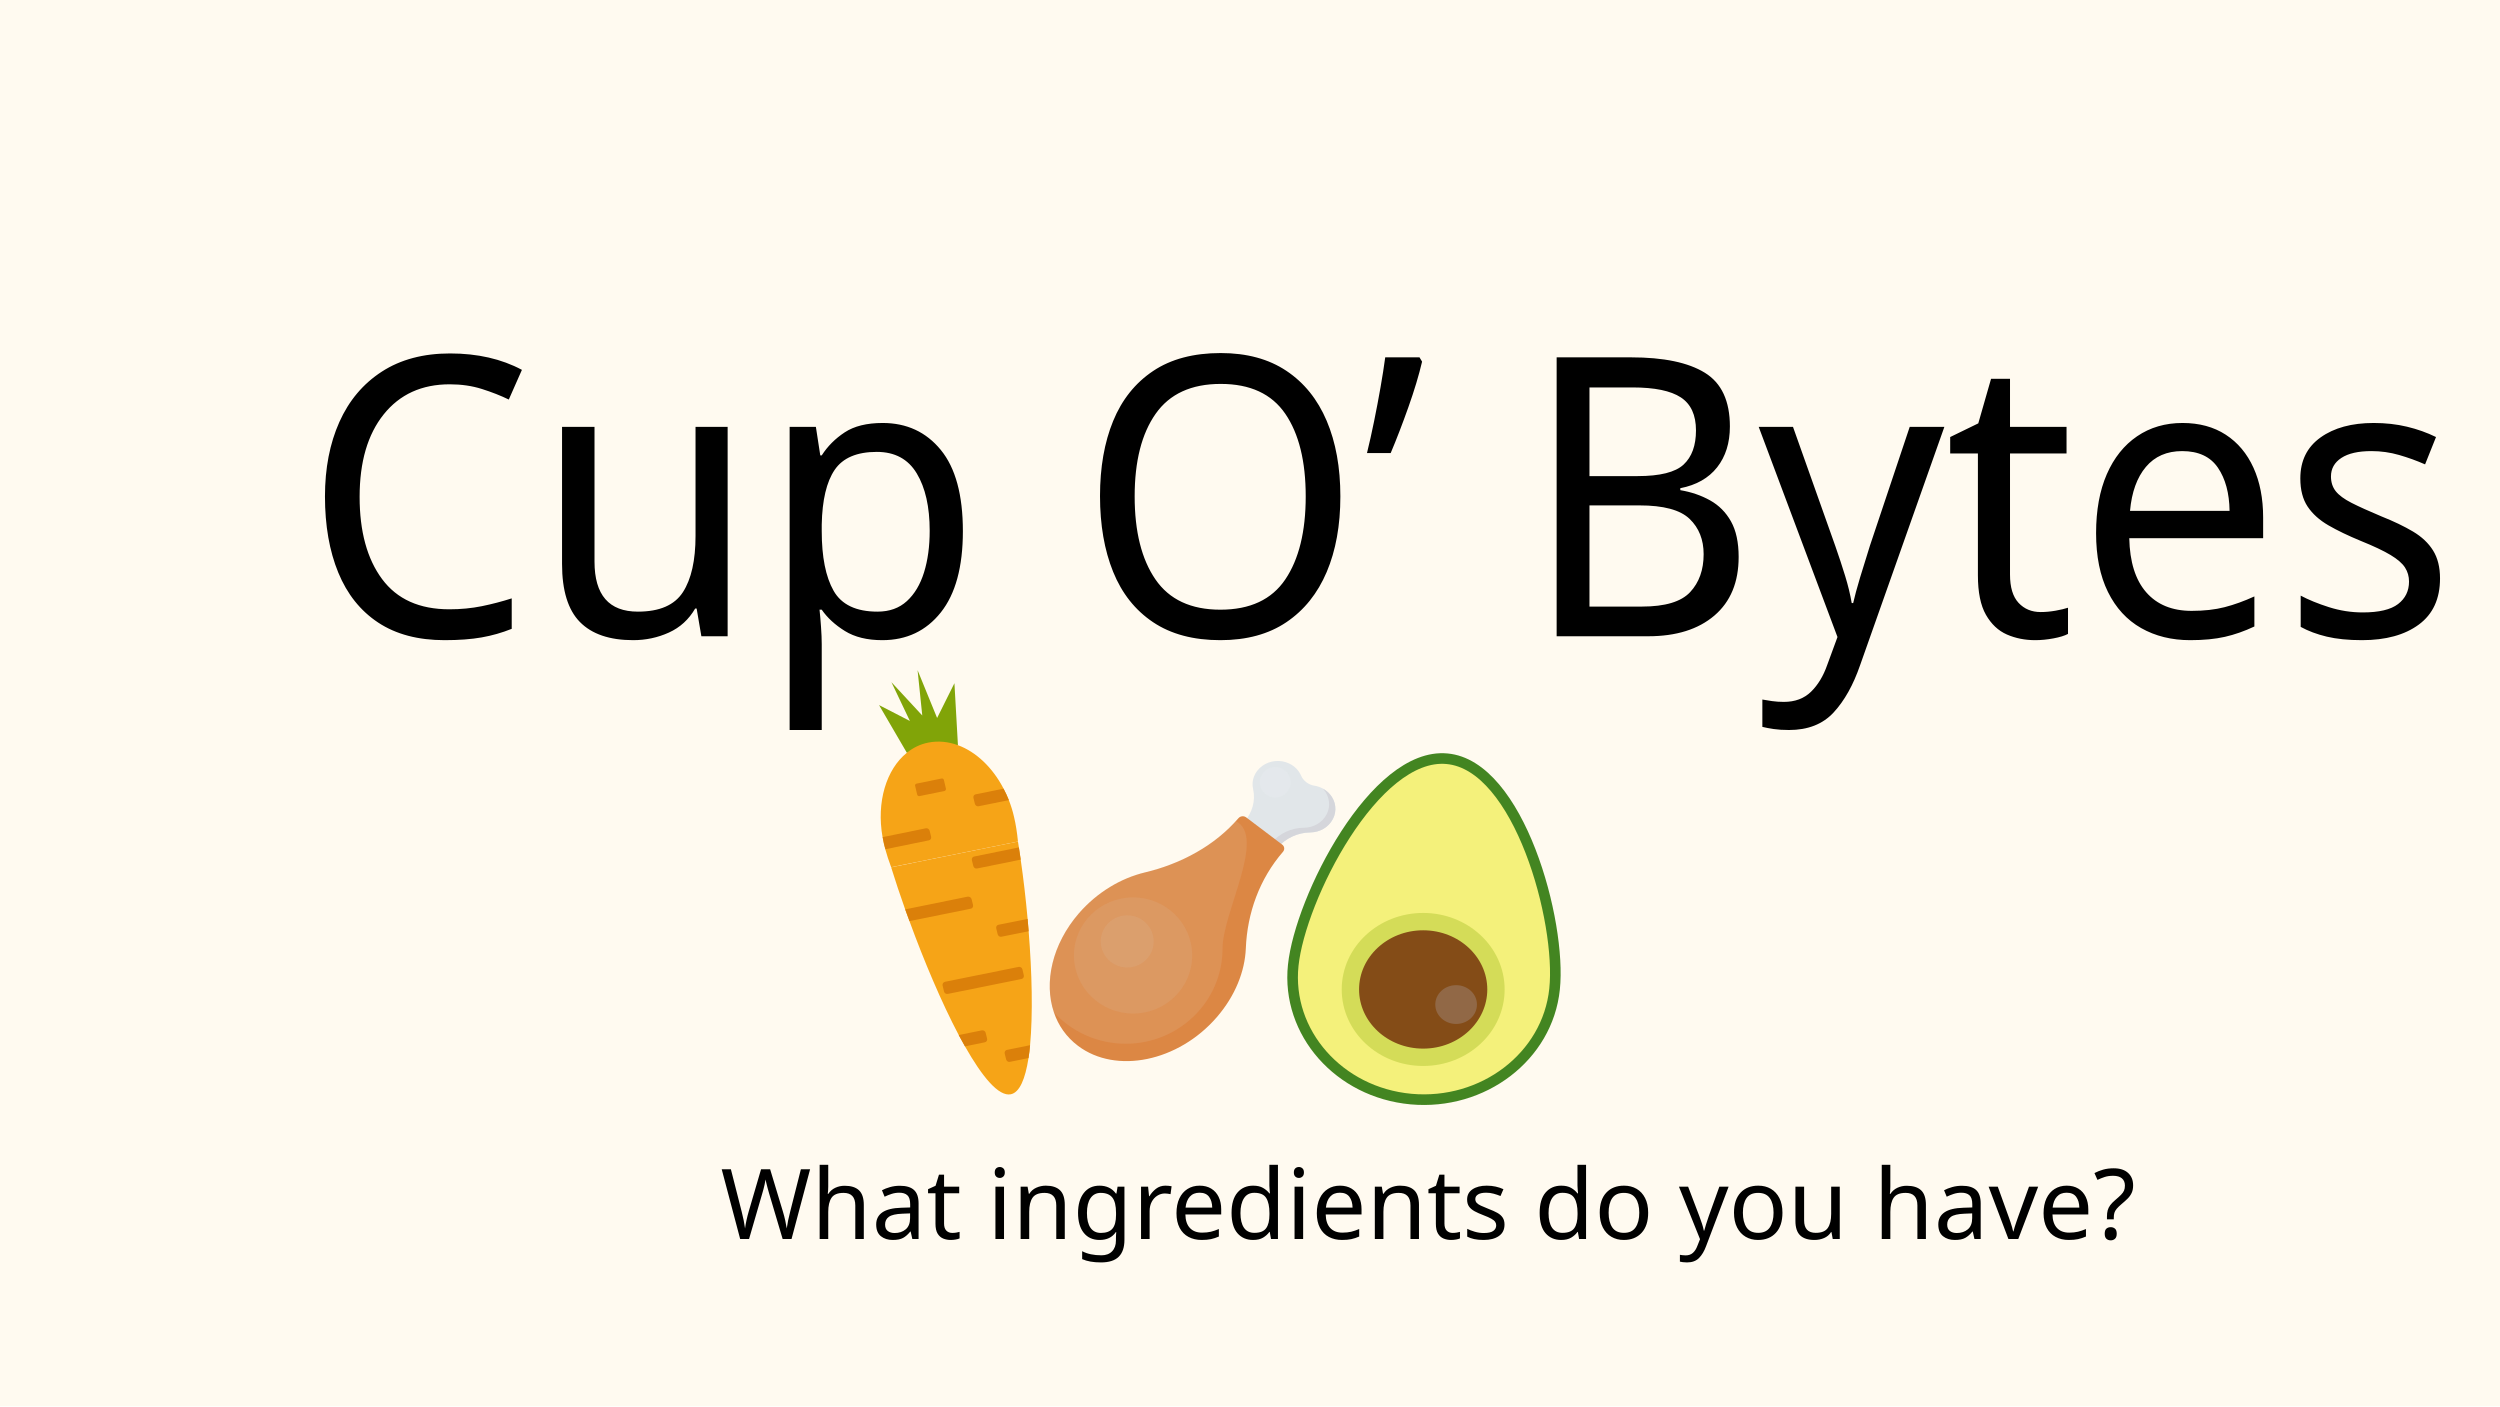
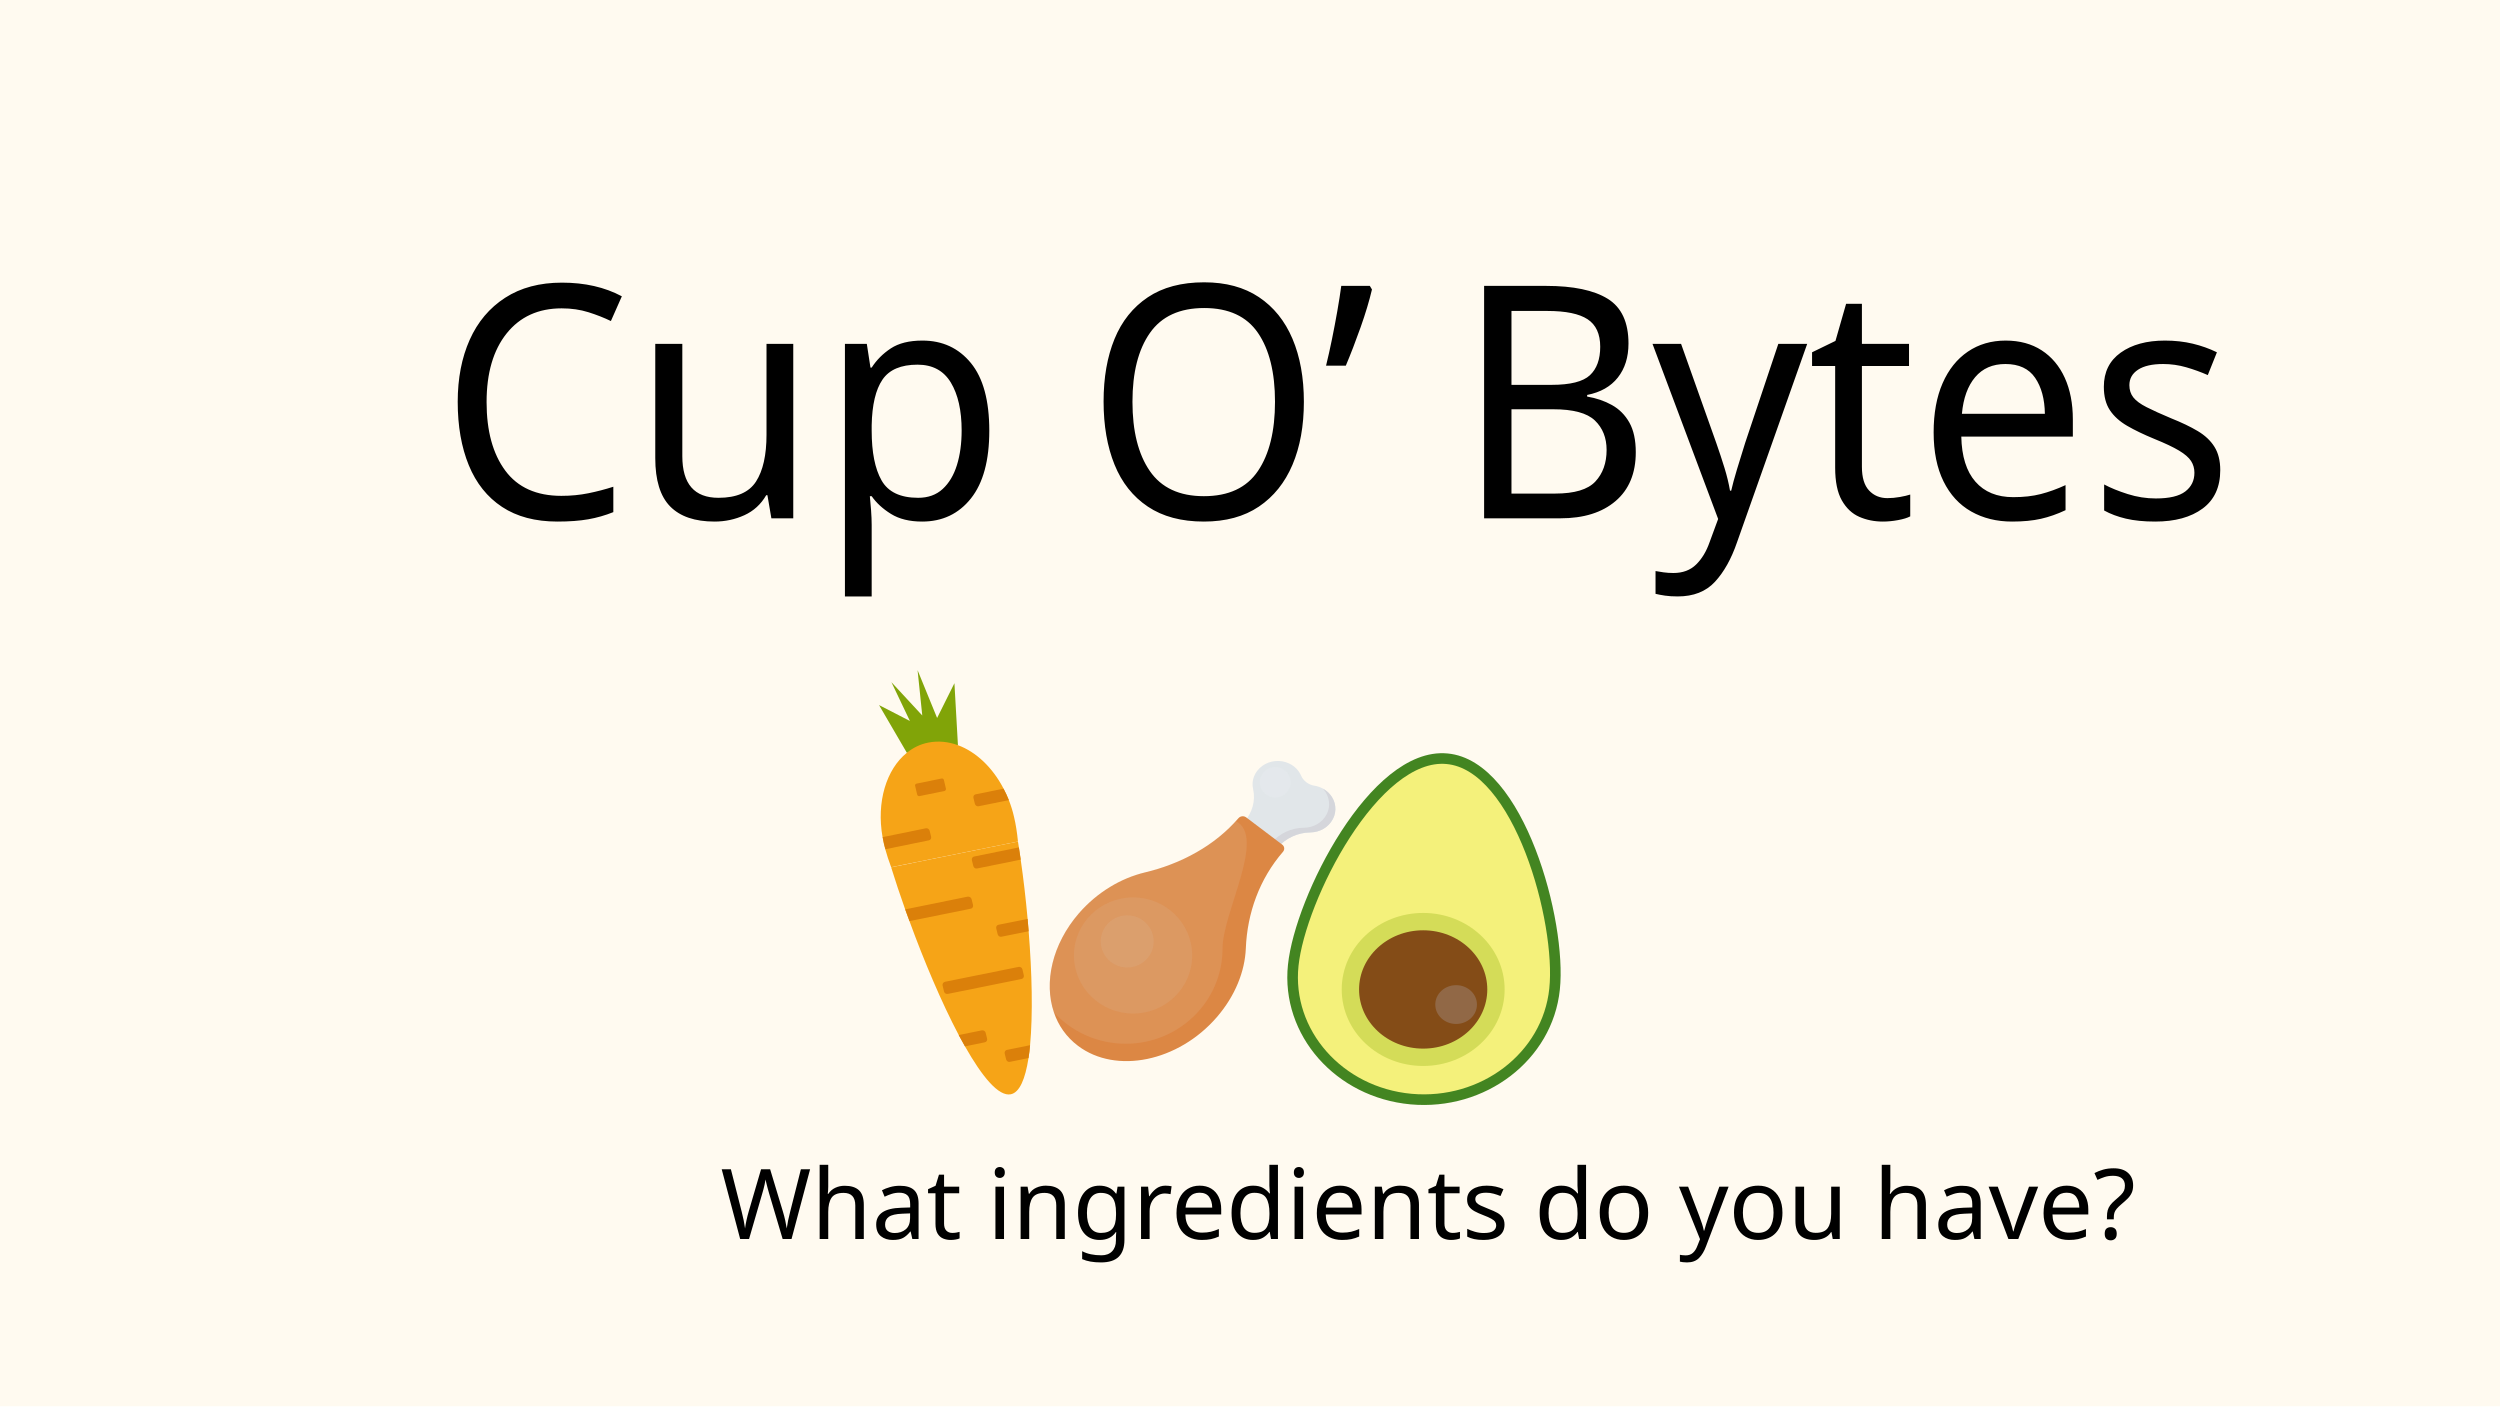
<svg xmlns="http://www.w3.org/2000/svg" version="1.1" id="Layer_1" x="0px" y="0px" viewBox="0 0 1920 1080" style="enable-background:new 0 0 1920 1080;" xml:space="preserve">
  <style type="text/css">
	.st0{fill:none;}
	.st1{fill:#FFFAF0;}
	.st2{fill:#F4F17B;stroke:#438521;stroke-width:8.147;stroke-miterlimit:10;}
	.st3{fill:#844C17;stroke:#D4DC58;stroke-width:13.326;stroke-miterlimit:10;}
	.st4{fill:#916846;}
	.st5{fill:#81A408;}
	.st6{fill:#F6A417;}
	.st7{fill:#DB800A;}
	.st8{fill:#E1E6E9;}
	.st9{fill:#D5D6DB;}
	.st10{fill:#DC8744;}
	.st11{opacity:0.1;fill:#EBF0F3;enable-background:new    ;}
	.st12{opacity:0.1;fill:#D5D6DB;enable-background:new    ;}
	.st13{opacity:0.25;fill:#EBF0F3;enable-background:new    ;}
	.st14{font-family:'GoudyOldStyleT-Regular';}
- 	.st15{font-size:300px;}
+ 	.st15{font-size:250px;}
	.st16{font-family:'GoudyOldStyleT-Italic';}
	.st17{font-size:75px;}
</style>
  <path class="st0" d="M-371.6,660.8c0,43.3-35.1,78.4-78.4,78.4V582.4C-406.7,582.4-371.6,617.5-371.6,660.8z" />
  <line class="st0" x1="-450" y1="921.5" x2="-450" y2="739.2" />
  <line class="st0" x1="-450" y1="582.4" x2="-450" y2="415.1" />
  <g>
    <rect class="st1" width="1920" height="1080" />
  </g>
  <g>
    <g>
      <path class="st2" d="M1193.9,759.7c-5.4,51.7-54.8,89.4-110.2,84.4c-55.4-5.1-95.9-51.1-90.5-102.7c5.4-51.7,62.6-163.8,118-158.7    C1166.7,587.6,1199.4,708,1193.9,759.7z" />
    </g>
    <ellipse class="st3" cx="1093" cy="759.9" rx="55.9" ry="52.1" />
    <ellipse class="st4" cx="1118.3" cy="771.5" rx="16" ry="14.9" />
  </g>
  <g>
    <polygon class="st5" points="675.1,541.5 696.5,578.2 735.7,572.4 733,524.7 719.7,551.4 704.7,514.7 708.3,549.5 684.6,523.9    698.8,553.7  " />
    <g>
      <path class="st6" d="M781.8,646.3c0.2,1.5,0.5,3,0.7,4.5c0.5,3.1,0.9,6.2,1.4,9.4c2.1,14.5,3.9,29.9,5.3,45.5    c0.3,3.2,0.6,6.4,0.8,9.5c2.6,32.1,3.3,63.9,1.1,87.5c-0.3,3.5-0.7,6.8-1.2,9.9c-2.5,16-6.8,26.4-13.6,27.8    c-9.3,1.9-21.9-13.3-35.2-36.8c-1.6-2.8-3.2-5.7-4.8-8.7c-13.1-24.8-26.6-56.7-37.8-87.4c-1.1-3-2.2-6-3.3-9    c-4-11.2-7.6-22.2-10.8-32.4L781.8,646.3z" />
      <path class="st6" d="M778.8,627.5c1.3,5.3,2.3,11.8,3,18.8L684.4,666c-1.8-4.9-3.4-9.6-4.5-13.8c-0.4-1.5-0.8-2.9-1.1-4.3    c-0.4-1.7-0.7-3.3-1-5c-4.8-27,2.9-52.1,18.7-64.8c4.8-3.9,10.3-6.6,16.5-7.8c7.6-1.5,15.3-0.7,22.7,2c13.9,5.1,26.6,17.1,35,33.3    c1.5,2.8,2.8,5.8,4.1,8.9C776.4,618.6,777.8,623,778.8,627.5z" />
    </g>
    <path class="st7" d="M774.8,614.5l-23.2,4.7c-1.3,0.3-2.6-0.6-2.9-1.9l-1.1-4.5c-0.3-1.3,0.5-2.6,1.8-2.8l21.3-4.3   C772.2,608.5,773.6,611.4,774.8,614.5z" />
    <path class="st7" d="M784.4,751.9L728,763.3c-1.3,0.3-2.7-0.5-3-1.8l-1.1-4.7c-0.3-1.3,0.6-2.5,1.9-2.8l56.4-11.4   c1.3-0.3,2.7,0.5,3,1.8l1.1,4.7C786.6,750.4,785.7,751.7,784.4,751.9z" />
    <path class="st7" d="M789.2,705.7c0.3,3.2,0.6,6.4,0.8,9.5l-20.9,4.2c-1.3,0.3-2.6-0.6-2.9-1.9l-1.1-4.5c-0.3-1.3,0.5-2.6,1.8-2.8   L789.2,705.7z" />
    <path class="st7" d="M746.2,690.6l1.1,4.5c0.3,1.3-0.5,2.6-1.8,2.8l-47,9.5c-1.1-3-2.2-6-3.3-9l48.1-9.8   C744.6,688.5,745.9,689.3,746.2,690.6z" />
    <path class="st7" d="M714,638.1l1.1,4.5c0.3,1.3-0.5,2.6-1.8,2.8l-33.3,6.8c-0.4-1.5-0.8-2.9-1.1-4.3c-0.4-1.7-0.7-3.3-1-5   l33.3-6.8C712.4,635.9,713.7,636.8,714,638.1z" />
    <path class="st7" d="M782.5,650.8c0.5,3.1,0.9,6.2,1.4,9.4l-33.5,6.8c-1.3,0.3-2.6-0.6-2.9-1.9l-1.1-4.5c-0.3-1.3,0.5-2.6,1.8-2.8   L782.5,650.8z" />
    <path class="st7" d="M791.1,802.7c-0.3,3.5-0.7,6.8-1.2,9.9l-14.3,2.9c-1.3,0.3-2.6-0.6-2.9-1.9l-1.1-4.5c-0.3-1.3,0.5-2.6,1.8-2.8   L791.1,802.7z" />
    <path class="st7" d="M757,793.2l1.1,4.5c0.3,1.3-0.5,2.6-1.8,2.8l-15.2,3.1c-1.6-2.8-3.2-5.7-4.8-8.7l17.8-3.6   C755.4,791.1,756.7,791.9,757,793.2z" />
    <path class="st7" d="M725.3,607.5l-19.1,3.9c-0.8,0.2-1.6-0.3-1.8-1.1l-1.6-6.8c-0.2-0.8,0.3-1.5,1.2-1.7l19.1-3.9   c0.8-0.2,1.6,0.3,1.8,1.1l1.6,6.8C726.6,606.5,726.1,607.3,725.3,607.5z" />
  </g>
  <g>
    <path class="st8" d="M1023.7,628.9c3.2-6.1,2.2-13.6-2.3-18.9c-3.2-3.7-7.5-5.9-12-6.6c-4.5-0.7-8.4-3.7-10.1-7.6   c-1.7-3.9-4.8-7.4-9.4-9.5c-6.5-3.1-14.6-2.3-20.3,1.8c-6.4,4.6-8.7,11.6-7.2,18c2,8.9-0.7,18.1-6.8,25.1l-8,9.2l25.9,19.5l8-9.2   c6.1-7,15.2-11.3,24.9-11.4C1013.3,639.2,1020.2,635.7,1023.7,628.9L1023.7,628.9z" />
    <path class="st9" d="M1023.7,628.9c-3.5,6.8-10.4,10.3-17.4,10.4c-9.7,0.1-18.8,4.4-24.9,11.4l-7.9,9.2l-25.9-19.5l0,0l21,15.8   l8-9.1c6.1-7,15.2-11.4,24.9-11.4c7-0.1,13.9-3.6,17.4-10.4c3.2-6.1,2.2-13.6-2.3-18.9c-0.2-0.2-0.4-0.5-0.6-0.7   c2,1.1,3.9,2.6,5.5,4.5C1025.9,615.3,1026.9,622.8,1023.7,628.9L1023.7,628.9z" />
    <path class="st10" d="M985.4,654.1c-18.2,21-27.5,47.2-28.6,74.2c-0.7,17.7-8.2,36.6-22.3,52.9c-29.6,34.2-77.4,44-106.6,22   c-8.9-6.7-15.1-15.6-18.5-25.7c-7.8-23-1.4-52.3,19.2-76.1c14.2-16.3,32.4-27,50.8-31.4c6.7-1.6,13.3-3.6,19.7-6.1   c6.9-2.6,13.6-5.8,19.9-9.4c12.2-6.9,23.1-15.7,32.2-26.2c1.4-1.6,4-1.9,5.8-0.6l0.8,0.6l26.2,19.8l0.8,0.6   C986.5,650,986.8,652.4,985.4,654.1L985.4,654.1z" />
    <path class="st11" d="M949.1,630.6c-27.6,29.2-63,37.7-69.8,39.3c-18.4,4.4-36.6,15.1-50.8,31.4c-20.6,23.8-27,53.1-19.2,76.1   c13.6,14.8,33.3,24.2,55.3,24.2c41,0,74.3-32.7,74.3-73C938.9,700.5,972.8,642.8,949.1,630.6z" />
    <ellipse class="st12" cx="870.2" cy="733.8" rx="45.4" ry="44.6" />
    <ellipse class="st12" cx="865.7" cy="723" rx="20.3" ry="20" />
    <path class="st13" d="M979.4,589.1c-6.6,0-11.9,5.2-11.9,11.7s5.3,11.7,11.9,11.7s11.9-5.2,11.9-11.7S986,589.1,979.4,589.1z" />
  </g>
-   <text transform="matrix(0.9337 0 0 1 232.4905 488.6452)" class="st14 st15">Cup O’ Bytes</text>
+   <text transform="matrix(0.9337 0 0 1 337.2832 398.0648)" class="st14 st15">Cup O’ Bytes</text>
  <text transform="matrix(1 0 0 1 553.3676 951.5415)" class="st16 st17">What ingredients do you have?</text>
  <rect x="2042.1" y="488.6" class="st0" width="4.6" height="27.9" />
+   <rect x="2227.9" y="412" class="st0" width="62.7" height="0" />
</svg>
